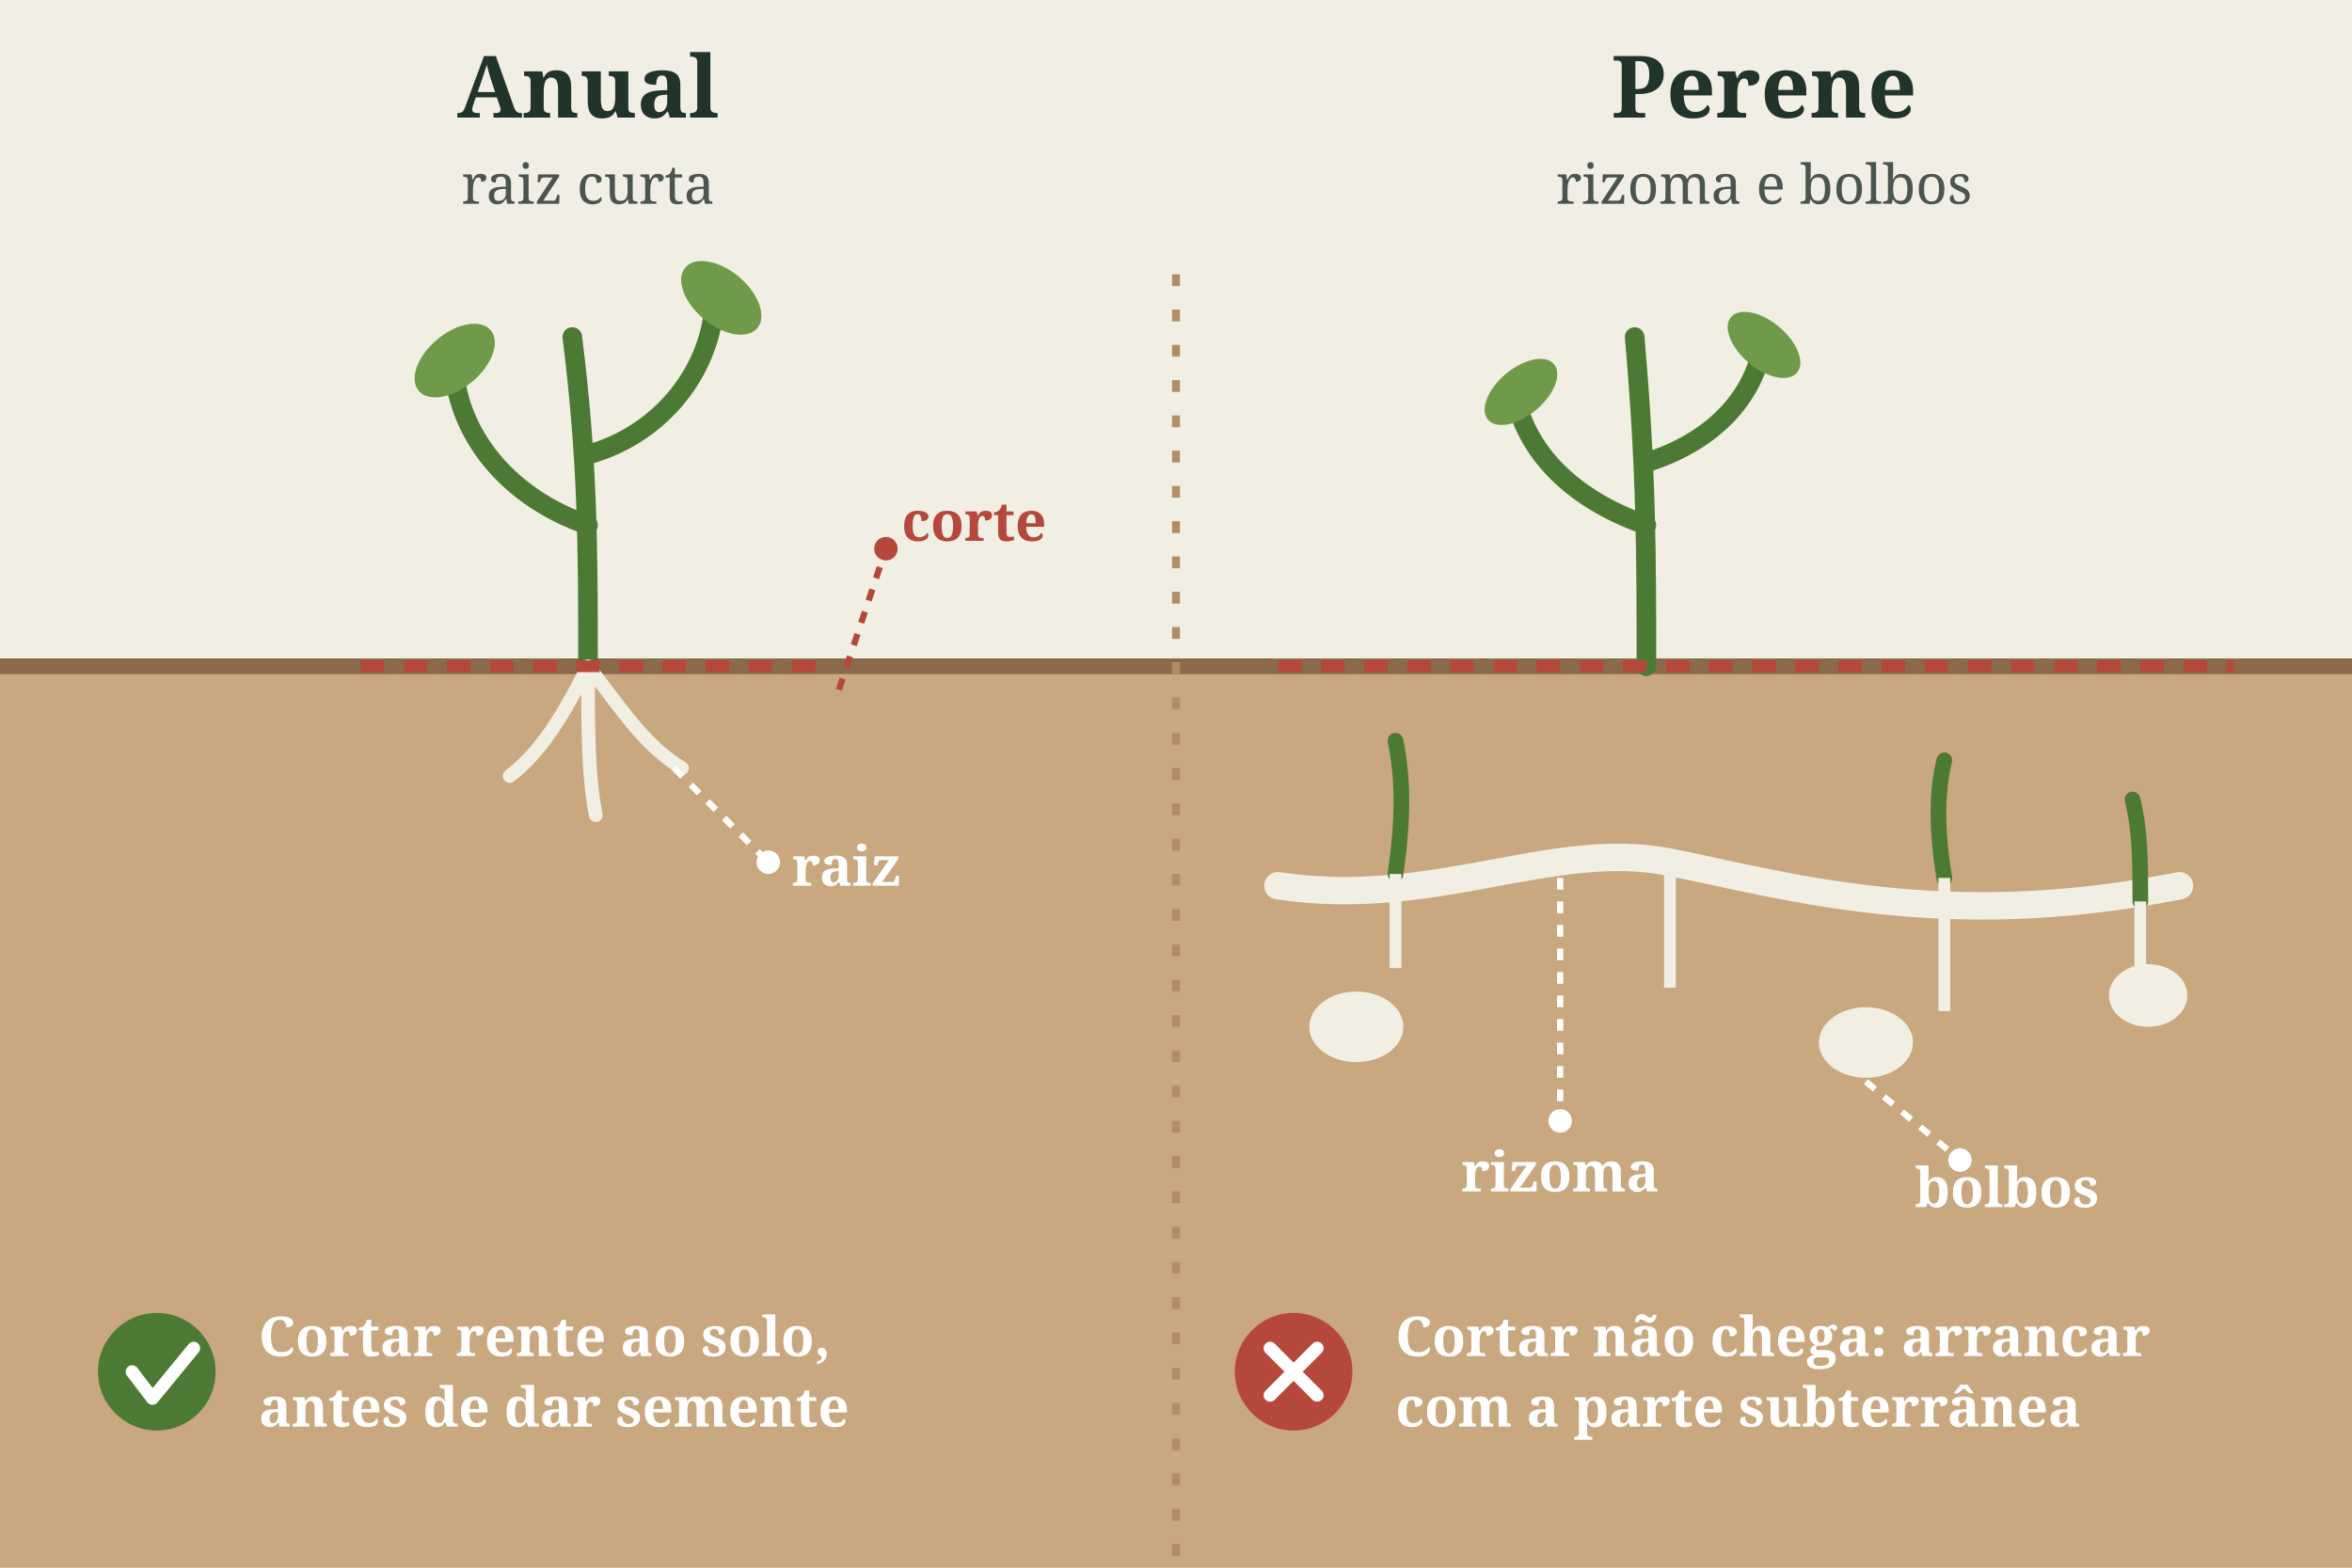
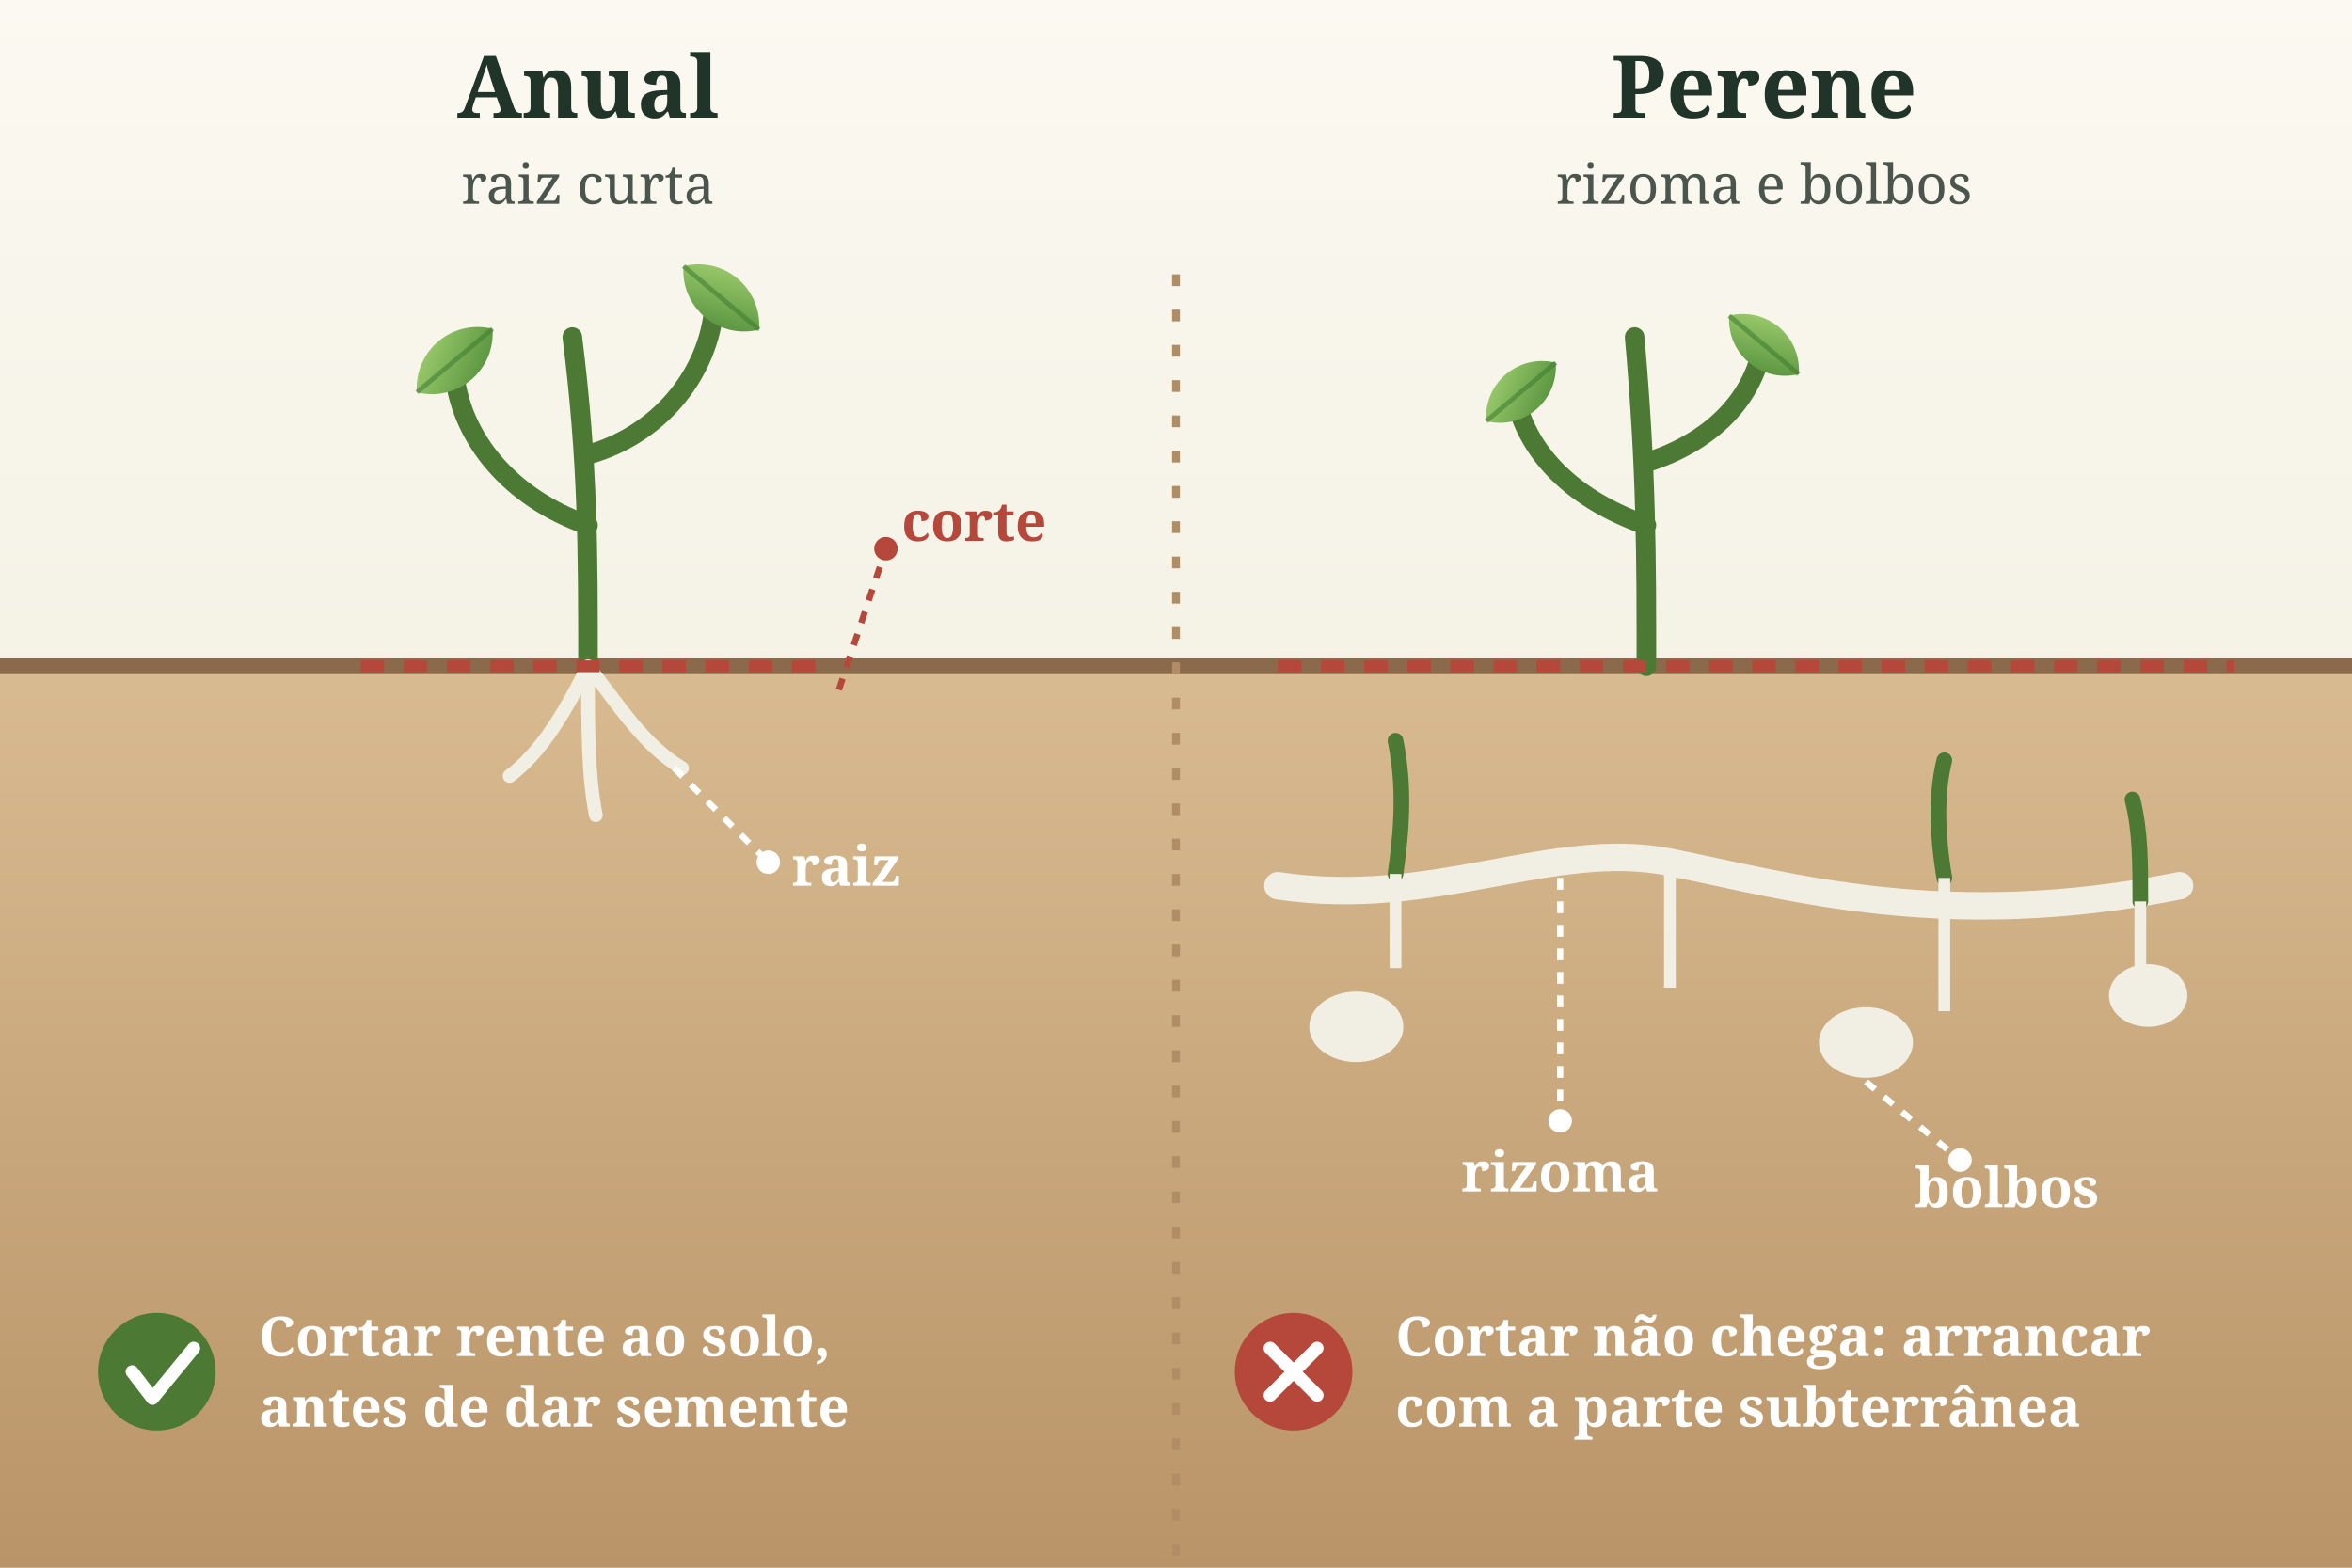
<svg xmlns="http://www.w3.org/2000/svg" viewBox="0 0 600 400" role="img" font-family="Georgia, serif">
-   <rect width="600" height="400" fill="#f1efe3" />
-   <rect y="170" width="600" height="230" fill="#c9a77f" />
+   <defs>
+     <linearGradient id="gBg" x1="0" y1="0" x2="0" y2="1">
+       <stop offset="0" stop-color="#fbf9f1" />
+       <stop offset="1" stop-color="#ece7d6" />
+     </linearGradient>
+     <linearGradient id="gSolo" x1="0" y1="0" x2="0" y2="1">
+       <stop offset="0" stop-color="#d9bb91" />
+       <stop offset="1" stop-color="#b99468" />
+     </linearGradient>
+     <linearGradient id="gMadeira" x1="0" y1="0" x2="1" y2="0">
+       <stop offset="0" stop-color="#7a5c3d" />
+       <stop offset=".5" stop-color="#977654" />
+       <stop offset="1" stop-color="#6f5236" />
+     </linearGradient>
+     <linearGradient id="gComp" x1="0" y1="0" x2="0" y2="1">
+       <stop offset="0" stop-color="#5d4731" />
+       <stop offset="1" stop-color="#3b2d1f" />
+     </linearGradient>
+     <linearGradient id="gFolha" x1="0" y1="0" x2="1" y2="1">
+       <stop offset="0" stop-color="#a6d474" />
+       <stop offset="1" stop-color="#4d8a37" />
+     </linearGradient>
+     <pattern id="gTex" width="22" height="22" patternUnits="userSpaceOnUse">
+       <circle cx="4" cy="5" r="1.3" fill="#fff" opacity=".16" />
+       <circle cx="15" cy="11" r="1.6" fill="#5a3f26" opacity=".12" />
+       <circle cx="9" cy="18" r="1.1" fill="#fff" opacity=".12" />
+       <circle cx="19" cy="3" r="1" fill="#5a3f26" opacity=".10" />
+     </pattern>
+     <filter id="sombra" x="-10%" y="-10%" width="125%" height="135%">
+       <feDropShadow dx="0" dy="3" stdDeviation="3.2" flood-color="#2f2a1c" flood-opacity=".20" />
+     </filter>
+   </defs>
+   <rect width="600" height="400" fill="url(#gBg)" />
+   <rect y="170" width="600" height="230" fill="url(#gSolo)" />
  <path d="M0 170h600" stroke="#8a6a4a" stroke-width="4" />
  <path d="M300 70V400" stroke="#b08d64" stroke-width="2" stroke-dasharray="3 6" />
  <g fill="none" stroke="#4c7a34" stroke-width="5" stroke-linecap="round">
    <path d="M150 170c0-30 0-52-4-84M150 134c-20-7-32-22-34-38M150 116c18-5 30-20 32-36" />
  </g>
  <g fill="#6f9a4a">
-     <ellipse cx="116" cy="92" rx="12" ry="7" transform="rotate(-40 116 92)" />
-     <ellipse cx="184" cy="76" rx="12" ry="7" transform="rotate(40 184 76)" />
+     <g transform="translate(116 92) rotate(-40)">
+       <path d="M-12.6 0C-6.3 -8.6 6.3 -8.6 12.6 0C6.3 8.6 -6.3 8.6 -12.6 0Z" fill="url(#gFolha)" />
+       <path d="M-12.6 0H12.6" stroke="#3d7a2e" stroke-width="1.2" opacity=".55" />
+     </g>
+     <g transform="translate(184 76) rotate(40)">
+       <path d="M-12.6 0C-6.3 -8.6 6.3 -8.6 12.6 0C6.3 8.6 -6.3 8.6 -12.6 0Z" fill="url(#gFolha)" />
+       <path d="M-12.6 0H12.6" stroke="#3d7a2e" stroke-width="1.2" opacity=".55" />
+     </g>
  </g>
  <g fill="none" stroke="#f1efe3" stroke-width="3.5" stroke-linecap="round">
    <path d="M150 170c-6 12-12 22-20 28M150 170c0 16 0 28 2 38M150 170c8 10 14 20 24 26" />
  </g>
  <path d="M92 170h116" stroke="#b5483a" stroke-width="3" stroke-dasharray="6 5" />
  <path d="M214 176L226 140" stroke="#b5483a" stroke-width="1.6" stroke-dasharray="3 3" />
  <circle cx="226" cy="140" r="3" fill="#b5483a" />
  <text x="230" y="138" font-size="14" font-weight="700" fill="#b5483a" text-anchor="start">corte</text>
  <path d="M172 196L196 220" stroke="#fff" stroke-width="1.6" stroke-dasharray="3 3" />
  <circle cx="196" cy="220" r="3" fill="#fff" />
  <text x="202" y="226" font-size="14" font-weight="600" fill="#fff" text-anchor="start">raiz</text>
  <g fill="none" stroke="#4c7a34" stroke-width="5" stroke-linecap="round">
    <path d="M420 170c0-28 0-50-3-84M420 134c-20-7-32-20-34-36M420 118c16-5 28-16 30-32" />
  </g>
  <g fill="#6f9a4a">
-     <ellipse cx="388" cy="100" rx="11" ry="6" transform="rotate(-40 388 100)" />
-     <ellipse cx="450" cy="88" rx="11" ry="6" transform="rotate(40 450 88)" />
+     <g transform="translate(388 100) rotate(-40)">
+       <path d="M-11.6 0C-5.8 -7.9 5.8 -7.9 11.6 0C5.8 7.9 -5.8 7.9 -11.6 0Z" fill="url(#gFolha)" />
+       <path d="M-11.6 0H11.6" stroke="#3d7a2e" stroke-width="1.2" opacity=".55" />
+     </g>
+     <g transform="translate(450 88) rotate(40)">
+       <path d="M-11.6 0C-5.8 -7.9 5.8 -7.9 11.6 0C5.8 7.9 -5.8 7.9 -11.6 0Z" fill="url(#gFolha)" />
+       <path d="M-11.6 0H11.6" stroke="#3d7a2e" stroke-width="1.2" opacity=".55" />
+     </g>
  </g>
  <path d="M326 226c40 6 70-12 100-6s70 18 130 6" fill="none" stroke="#f1efe3" stroke-width="7" stroke-linecap="round" />
  <g fill="none" stroke="#4c7a34" stroke-width="4" stroke-linecap="round">
    <path d="M356 223c2-14 2-24 0-34M496 224c-2-12-2-22 0-30M546 230c0-10 0-18-2-26" />
  </g>
  <g fill="#f1efe3">
    <ellipse cx="346" cy="262" rx="12" ry="9" />
    <ellipse cx="476" cy="266" rx="12" ry="9" />
    <ellipse cx="548" cy="254" rx="10" ry="8" />
  </g>
  <path d="M426 220v32M356 223v24M496 224v34M546 230v18" stroke="#f1efe3" stroke-width="3" />
  <path d="M326 170h244" stroke="#b5483a" stroke-width="3" stroke-dasharray="6 5" />
  <path d="M398 224L398 286" stroke="#fff" stroke-width="1.6" stroke-dasharray="3 3" />
  <circle cx="398" cy="286" r="3" fill="#fff" />
  <text x="398" y="304" font-size="14" font-weight="600" fill="#fff" text-anchor="middle">rizoma</text>
  <path d="M476 276L500 296" stroke="#fff" stroke-width="1.6" stroke-dasharray="3 3" />
  <circle cx="500" cy="296" r="3" fill="#fff" />
  <text x="512" y="308" font-size="14" font-weight="600" fill="#fff" text-anchor="middle">bolbos</text>
  <text x="150" y="30" font-size="22" font-weight="700" fill="#20342a" text-anchor="middle">Anual</text>
  <text x="150" y="52" font-size="14" font-weight="400" fill="#4a554e" text-anchor="middle">raiz curta</text>
  <text x="450" y="30" font-size="22" font-weight="700" fill="#20342a" text-anchor="middle">Perene</text>
  <text x="450" y="52" font-size="14" font-weight="400" fill="#4a554e" text-anchor="middle">rizoma e bolbos</text>
  <circle cx="40" cy="350" r="15" fill="#4c7a34" />
  <path d="M33.7 350l5.2 6.8 10.5-12.8" stroke="#fff" stroke-width="3.3" stroke-linecap="round" stroke-linejoin="round" fill="none" />
  <text x="66" y="346" font-size="14" font-weight="600" fill="#fff" text-anchor="start">Cortar rente ao solo,</text>
  <text x="66" y="364" font-size="14" font-weight="600" fill="#fff" text-anchor="start">antes de dar semente</text>
  <circle cx="330" cy="350" r="15" fill="#b5483a" />
  <path d="M324.0 344.0l12.0 12.0M336.0 344.0l-12.0 12.0" stroke="#fff" stroke-width="3.3" stroke-linecap="round" />
  <text x="356" y="346" font-size="14" font-weight="600" fill="#fff" text-anchor="start">Cortar não chega: arrancar</text>
  <text x="356" y="364" font-size="14" font-weight="600" fill="#fff" text-anchor="start">com a parte subterrânea</text>
</svg>
